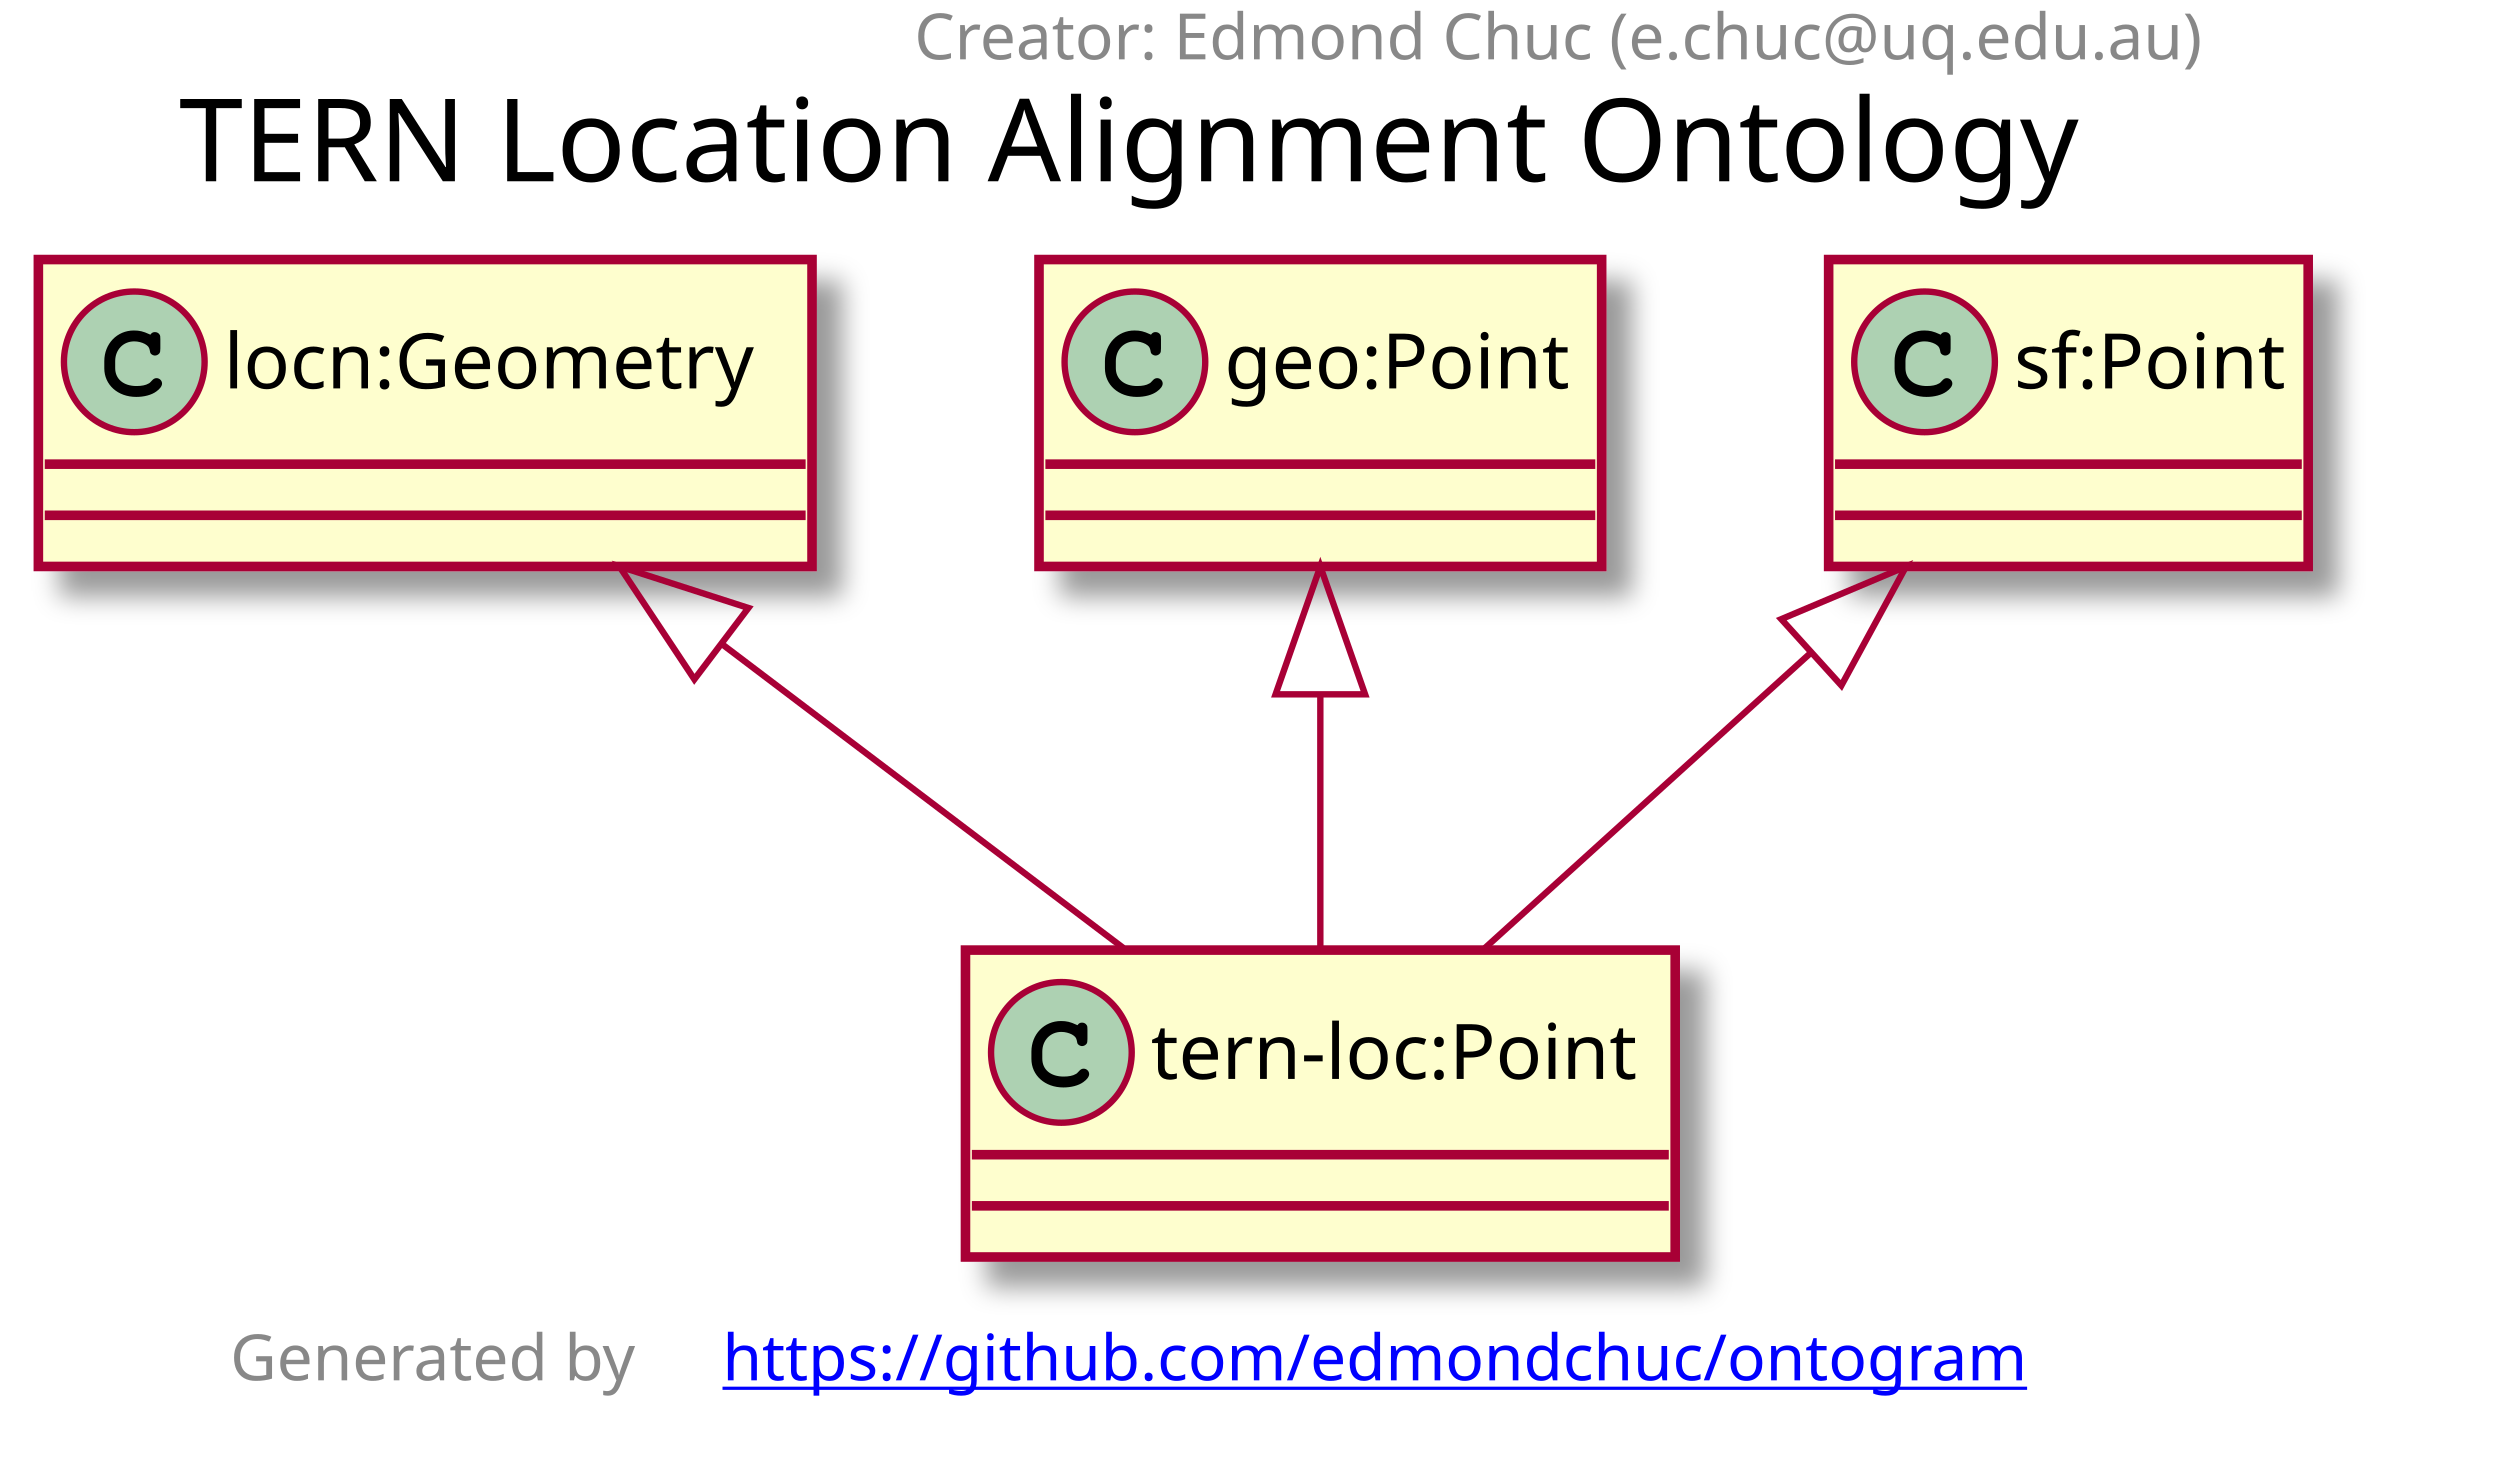
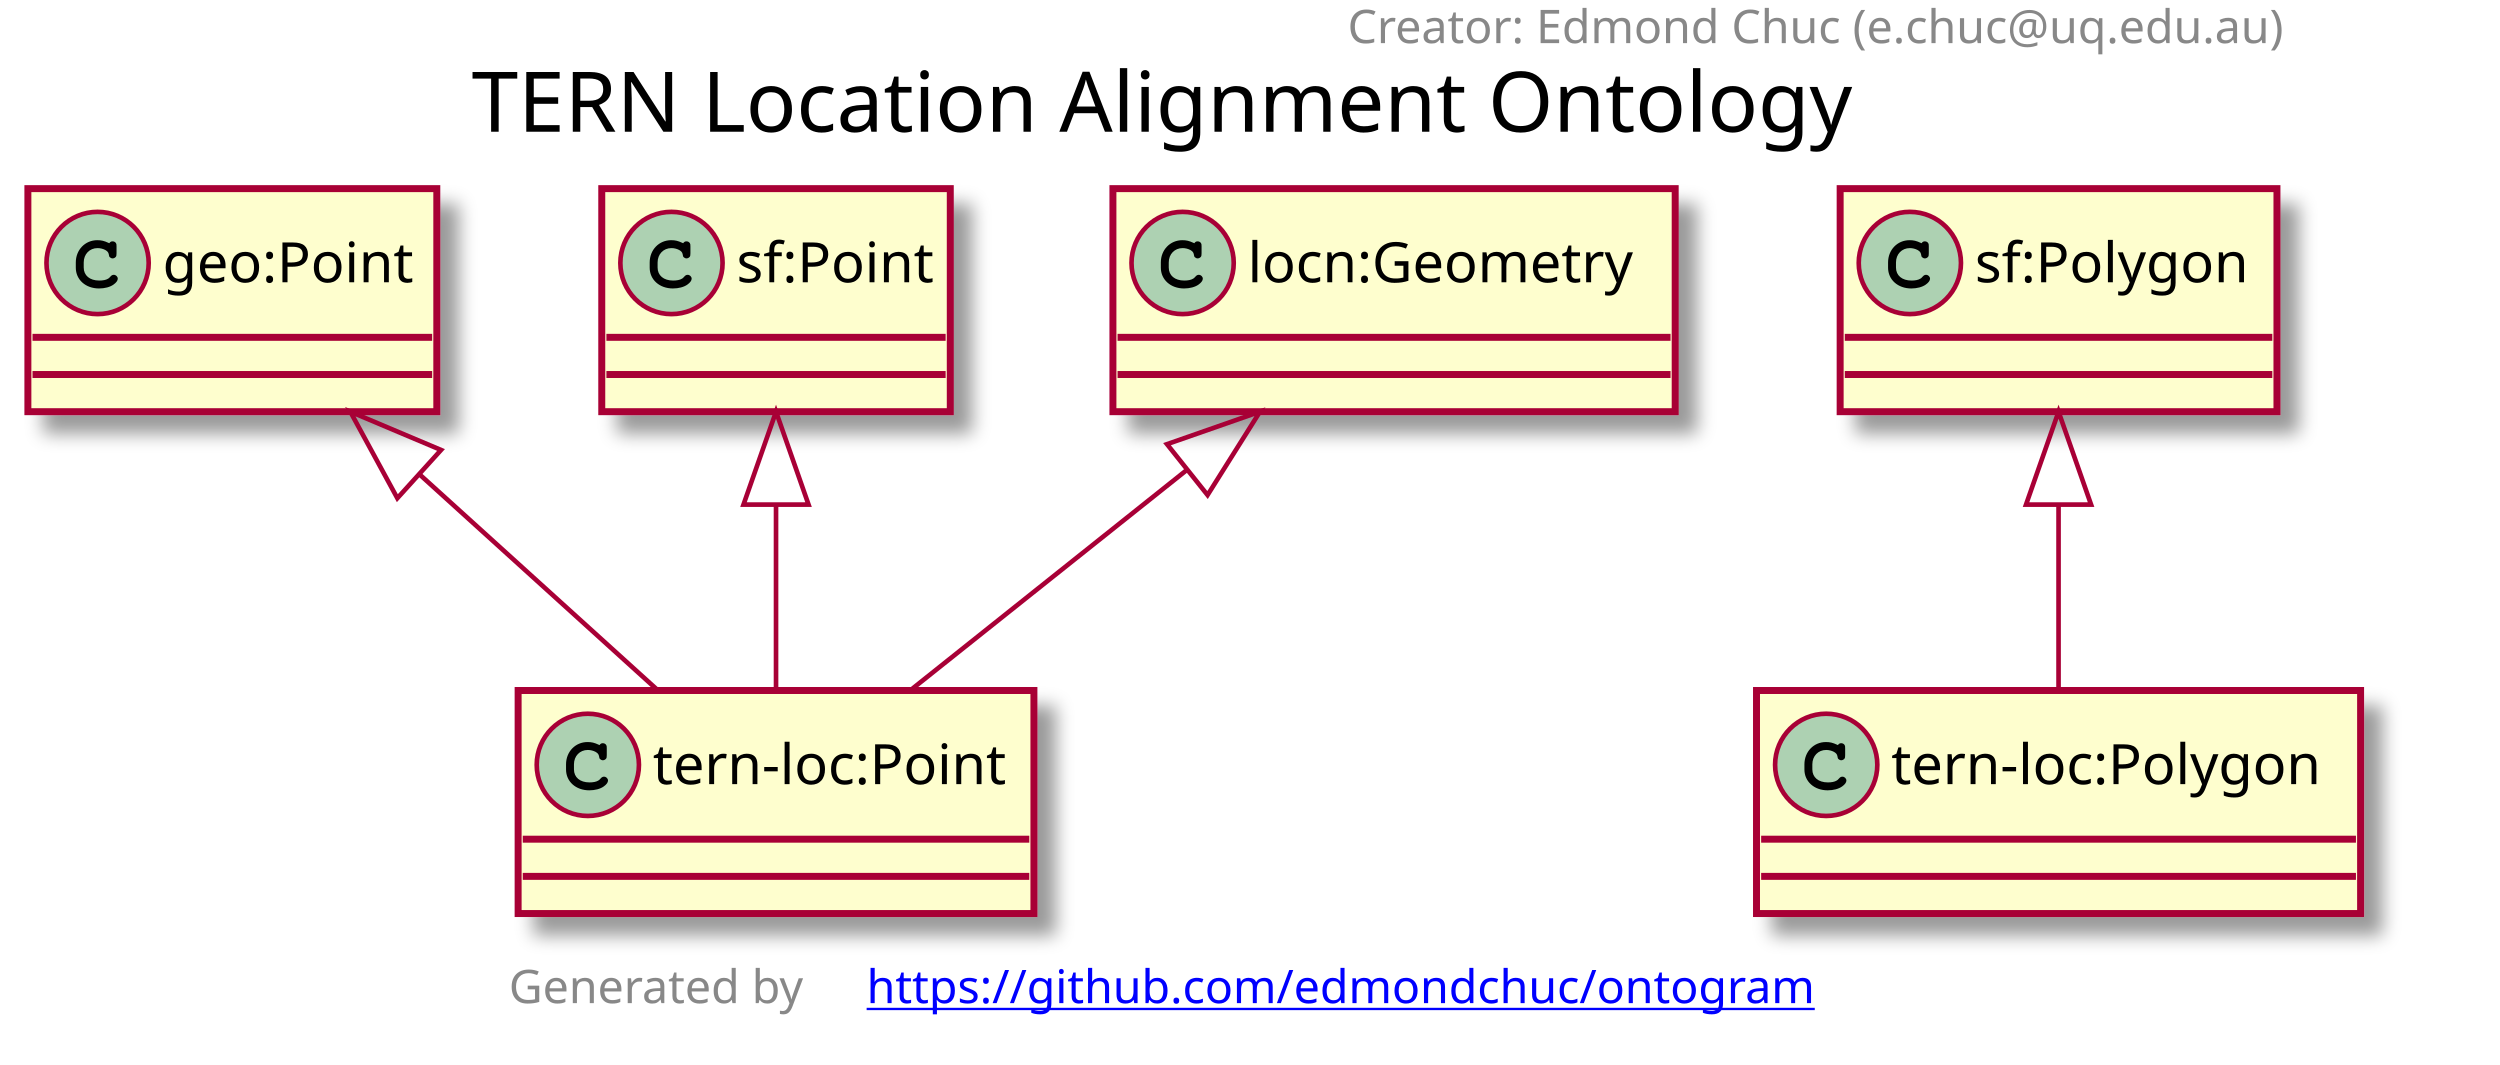
- <svg xmlns="http://www.w3.org/2000/svg" xmlns:xlink="http://www.w3.org/1999/xlink" contentScriptType="application/ecmascript" contentStyleType="text/css" height="229px" preserveAspectRatio="none" style="width:391px;height:229px;" version="1.1" viewBox="0 0 391 229" width="391px" zoomAndPan="magnify">
+ <svg xmlns="http://www.w3.org/2000/svg" xmlns:xlink="http://www.w3.org/1999/xlink" contentScriptType="application/ecmascript" contentStyleType="text/css" height="229px" preserveAspectRatio="none" style="width:538px;height:229px;" version="1.1" viewBox="0 0 538 229" width="538px" zoomAndPan="magnify">
  <defs>
-     <filter height="300%" id="f1076824alcip6" width="300%" x="-1" y="-1">
+     <filter height="300%" id="f1bwqlpxkrxrok" width="300%" x="-1" y="-1">
      <feGaussianBlur result="blurOut" stdDeviation="2.0" />
      <feColorMatrix in="blurOut" result="blurOut2" type="matrix" values="0 0 0 0 0 0 0 0 0 0 0 0 0 0 0 0 0 0 .4 0" />
      <feOffset dx="4.0" dy="4.0" in="blurOut2" result="blurOut3" />
      <feBlend in="SourceGraphic" in2="blurOut3" mode="normal" />
    </filter>
  </defs>
  <g>
-     <text fill="#888888" font-family="sans-serif" font-size="10" lengthAdjust="spacingAndGlyphs" textLength="236" x="143" y="9.282">Creator: Edmond Chuc (e.chuc@uq.edu.au)</text>
-     <text fill="#000000" font-family="sans-serif" font-size="18" lengthAdjust="spacingAndGlyphs" textLength="323" x="28" y="28.349">TERN Location Alignment Ontology</text>
-     <rect fill="#FEFECE" filter="url(#f1076824alcip6)" height="48" id="locn:Geometry" style="stroke: #A80036; stroke-width: 1.5;" width="121" x="6" y="40.594" />
+     <text fill="#888888" font-family="sans-serif" font-size="10" lengthAdjust="spacingAndGlyphs" textLength="236" x="290" y="9.282">Creator: Edmond Chuc (e.chuc@uq.edu.au)</text>
+     <text fill="#000000" font-family="sans-serif" font-size="18" lengthAdjust="spacingAndGlyphs" textLength="323" x="101.5" y="28.349">TERN Location Alignment Ontology</text>
+     <rect fill="#FEFECE" filter="url(#f1bwqlpxkrxrok)" height="48" id="geo:Point" style="stroke: #A80036; stroke-width: 1.5;" width="88" x="6" y="40.594" />
    <ellipse cx="21" cy="56.594" fill="#ADD1B2" rx="11" ry="11" style="stroke: #A80036; stroke-width: 1.0;" />
    <path d="M23.344,52.266 C22.406,51.828 21.812,51.688 20.938,51.688 C18.312,51.688 16.312,53.766 16.312,56.484 L16.312,57.609 C16.312,60.188 18.422,62.078 21.312,62.078 C22.531,62.078 23.688,61.781 24.438,61.234 C25.016,60.828 25.344,60.375 25.344,59.984 C25.344,59.531 24.953,59.141 24.484,59.141 C24.266,59.141 24.062,59.219 23.875,59.406 C23.422,59.891 23.422,59.891 23.234,59.984 C22.812,60.25 22.125,60.375 21.359,60.375 C19.312,60.375 18.016,59.281 18.016,57.578 L18.016,56.484 C18.016,54.703 19.266,53.391 21,53.391 C21.578,53.391 22.188,53.547 22.656,53.797 C23.141,54.078 23.312,54.297 23.406,54.703 C23.469,55.109 23.5,55.234 23.641,55.359 C23.781,55.5 24.016,55.609 24.234,55.609 C24.5,55.609 24.766,55.469 24.938,55.25 C25.047,55.094 25.078,54.906 25.078,54.484 L25.078,53.062 C25.078,52.625 25.062,52.5 24.969,52.344 C24.812,52.078 24.531,51.938 24.234,51.938 C23.938,51.938 23.734,52.031 23.516,52.344 L23.344,52.266 Z " />
-     <text fill="#000000" font-family="sans-serif" font-size="12" lengthAdjust="spacingAndGlyphs" textLength="89" x="35" y="60.748">locn:Geometry</text>
-     <line style="stroke: #A80036; stroke-width: 1.5;" x1="7" x2="126" y1="72.594" y2="72.594" />
-     <line style="stroke: #A80036; stroke-width: 1.5;" x1="7" x2="126" y1="80.594" y2="80.594" />
+     <text fill="#000000" font-family="sans-serif" font-size="12" lengthAdjust="spacingAndGlyphs" textLength="56" x="35" y="60.748">geo:Point</text>
+     <line style="stroke: #A80036; stroke-width: 1.5;" x1="7" x2="93" y1="72.594" y2="72.594" />
+     <line style="stroke: #A80036; stroke-width: 1.5;" x1="7" x2="93" y1="80.594" y2="80.594" />
    <a href="https://w3id.org/tern/ontologies/loc/Point" target="_top" title="https://w3id.org/tern/ontologies/loc/Point" xlink:actuate="onRequest" xlink:href="https://w3id.org/tern/ontologies/loc/Point" xlink:show="new" xlink:title="https://w3id.org/tern/ontologies/loc/Point" xlink:type="simple">
-       <rect fill="#FEFECE" filter="url(#f1076824alcip6)" height="48" id="tern-loc:Point" style="stroke: #A80036; stroke-width: 1.5;" width="111" x="151" y="148.594" />
-       <ellipse cx="166" cy="164.594" fill="#ADD1B2" rx="11" ry="11" style="stroke: #A80036; stroke-width: 1.0;" />
-       <path d="M168.344,160.266 C167.406,159.828 166.812,159.688 165.938,159.688 C163.312,159.688 161.312,161.766 161.312,164.484 L161.312,165.609 C161.312,168.188 163.422,170.078 166.312,170.078 C167.531,170.078 168.688,169.781 169.438,169.234 C170.016,168.828 170.344,168.375 170.344,167.984 C170.344,167.531 169.953,167.141 169.484,167.141 C169.266,167.141 169.062,167.219 168.875,167.406 C168.422,167.891 168.422,167.891 168.234,167.984 C167.812,168.25 167.125,168.375 166.359,168.375 C164.312,168.375 163.016,167.281 163.016,165.578 L163.016,164.484 C163.016,162.703 164.266,161.391 166,161.391 C166.578,161.391 167.188,161.547 167.656,161.797 C168.141,162.078 168.312,162.297 168.406,162.703 C168.469,163.109 168.5,163.234 168.641,163.359 C168.781,163.5 169.016,163.609 169.234,163.609 C169.5,163.609 169.766,163.469 169.938,163.25 C170.047,163.094 170.078,162.906 170.078,162.484 L170.078,161.062 C170.078,160.625 170.062,160.5 169.969,160.344 C169.812,160.078 169.531,159.938 169.234,159.938 C168.938,159.938 168.734,160.031 168.516,160.344 L168.344,160.266 Z " />
-       <text fill="#000000" font-family="sans-serif" font-size="12" lengthAdjust="spacingAndGlyphs" textLength="79" x="180" y="168.748">tern-loc:Point</text>
-       <line style="stroke: #A80036; stroke-width: 1.5;" x1="152" x2="261" y1="180.594" y2="180.594" />
-       <line style="stroke: #A80036; stroke-width: 1.5;" x1="152" x2="261" y1="188.594" y2="188.594" />
+       <rect fill="#FEFECE" filter="url(#f1bwqlpxkrxrok)" height="48" id="tern-loc:Point" style="stroke: #A80036; stroke-width: 1.5;" width="111" x="111.5" y="148.594" />
+       <ellipse cx="126.5" cy="164.594" fill="#ADD1B2" rx="11" ry="11" style="stroke: #A80036; stroke-width: 1.0;" />
+       <path d="M128.844,160.266 C127.906,159.828 127.312,159.688 126.438,159.688 C123.812,159.688 121.812,161.766 121.812,164.484 L121.812,165.609 C121.812,168.188 123.922,170.078 126.812,170.078 C128.031,170.078 129.188,169.781 129.938,169.234 C130.516,168.828 130.844,168.375 130.844,167.984 C130.844,167.531 130.453,167.141 129.984,167.141 C129.766,167.141 129.562,167.219 129.375,167.406 C128.922,167.891 128.922,167.891 128.734,167.984 C128.312,168.25 127.625,168.375 126.859,168.375 C124.812,168.375 123.516,167.281 123.516,165.578 L123.516,164.484 C123.516,162.703 124.766,161.391 126.5,161.391 C127.078,161.391 127.688,161.547 128.156,161.797 C128.641,162.078 128.812,162.297 128.906,162.703 C128.969,163.109 129,163.234 129.141,163.359 C129.281,163.5 129.516,163.609 129.734,163.609 C130,163.609 130.266,163.469 130.438,163.25 C130.547,163.094 130.578,162.906 130.578,162.484 L130.578,161.062 C130.578,160.625 130.562,160.5 130.469,160.344 C130.312,160.078 130.031,159.938 129.734,159.938 C129.438,159.938 129.234,160.031 129.016,160.344 L128.844,160.266 Z " />
+       <text fill="#000000" font-family="sans-serif" font-size="12" lengthAdjust="spacingAndGlyphs" textLength="79" x="140.5" y="168.748">tern-loc:Point</text>
+       <line style="stroke: #A80036; stroke-width: 1.5;" x1="112.5" x2="221.5" y1="180.594" y2="180.594" />
+       <line style="stroke: #A80036; stroke-width: 1.5;" x1="112.5" x2="221.5" y1="188.594" y2="188.594" />
    </a>
-     <rect fill="#FEFECE" filter="url(#f1076824alcip6)" height="48" id="geo:Point" style="stroke: #A80036; stroke-width: 1.5;" width="88" x="162.5" y="40.594" />
-     <ellipse cx="177.5" cy="56.594" fill="#ADD1B2" rx="11" ry="11" style="stroke: #A80036; stroke-width: 1.0;" />
-     <path d="M179.844,52.266 C178.906,51.828 178.312,51.688 177.438,51.688 C174.812,51.688 172.812,53.766 172.812,56.484 L172.812,57.609 C172.812,60.188 174.922,62.078 177.812,62.078 C179.031,62.078 180.188,61.781 180.938,61.234 C181.516,60.828 181.844,60.375 181.844,59.984 C181.844,59.531 181.453,59.141 180.984,59.141 C180.766,59.141 180.562,59.219 180.375,59.406 C179.922,59.891 179.922,59.891 179.734,59.984 C179.312,60.25 178.625,60.375 177.859,60.375 C175.812,60.375 174.516,59.281 174.516,57.578 L174.516,56.484 C174.516,54.703 175.766,53.391 177.5,53.391 C178.078,53.391 178.688,53.547 179.156,53.797 C179.641,54.078 179.812,54.297 179.906,54.703 C179.969,55.109 180,55.234 180.141,55.359 C180.281,55.5 180.516,55.609 180.734,55.609 C181,55.609 181.266,55.469 181.438,55.25 C181.547,55.094 181.578,54.906 181.578,54.484 L181.578,53.062 C181.578,52.625 181.562,52.5 181.469,52.344 C181.312,52.078 181.031,51.938 180.734,51.938 C180.438,51.938 180.234,52.031 180.016,52.344 L179.844,52.266 Z " />
-     <text fill="#000000" font-family="sans-serif" font-size="12" lengthAdjust="spacingAndGlyphs" textLength="56" x="191.5" y="60.748">geo:Point</text>
-     <line style="stroke: #A80036; stroke-width: 1.5;" x1="163.5" x2="249.5" y1="72.594" y2="72.594" />
-     <line style="stroke: #A80036; stroke-width: 1.5;" x1="163.5" x2="249.5" y1="80.594" y2="80.594" />
-     <rect fill="#FEFECE" filter="url(#f1076824alcip6)" height="48" id="sf:Point" style="stroke: #A80036; stroke-width: 1.5;" width="75" x="286" y="40.594" />
-     <ellipse cx="301" cy="56.594" fill="#ADD1B2" rx="11" ry="11" style="stroke: #A80036; stroke-width: 1.0;" />
-     <path d="M303.344,52.266 C302.406,51.828 301.812,51.688 300.938,51.688 C298.312,51.688 296.312,53.766 296.312,56.484 L296.312,57.609 C296.312,60.188 298.422,62.078 301.312,62.078 C302.531,62.078 303.688,61.781 304.438,61.234 C305.016,60.828 305.344,60.375 305.344,59.984 C305.344,59.531 304.953,59.141 304.484,59.141 C304.266,59.141 304.062,59.219 303.875,59.406 C303.422,59.891 303.422,59.891 303.234,59.984 C302.812,60.25 302.125,60.375 301.359,60.375 C299.312,60.375 298.016,59.281 298.016,57.578 L298.016,56.484 C298.016,54.703 299.266,53.391 301,53.391 C301.578,53.391 302.188,53.547 302.656,53.797 C303.141,54.078 303.312,54.297 303.406,54.703 C303.469,55.109 303.5,55.234 303.641,55.359 C303.781,55.5 304.016,55.609 304.234,55.609 C304.5,55.609 304.766,55.469 304.938,55.25 C305.047,55.094 305.078,54.906 305.078,54.484 L305.078,53.062 C305.078,52.625 305.062,52.5 304.969,52.344 C304.812,52.078 304.531,51.938 304.234,51.938 C303.938,51.938 303.734,52.031 303.516,52.344 L303.344,52.266 Z " />
-     <text fill="#000000" font-family="sans-serif" font-size="12" lengthAdjust="spacingAndGlyphs" textLength="43" x="315" y="60.748">sf:Point</text>
-     <line style="stroke: #A80036; stroke-width: 1.5;" x1="287" x2="360" y1="72.594" y2="72.594" />
-     <line style="stroke: #A80036; stroke-width: 1.5;" x1="287" x2="360" y1="80.594" y2="80.594" />
-     <path d="M112.949,100.762 C133.581,116.384 157.304,134.345 175.698,148.272 " fill="none" id="locn:Geometry&lt;-tern-loc:Point" style="stroke: #A80036; stroke-width: 1.0;" />
-     <polygon fill="none" points="108.598,106.248,96.878,88.594,117.049,95.086,108.598,106.248" style="stroke: #A80036; stroke-width: 1.0;" />
-     <path d="M206.5,108.617 C206.5,122.173 206.5,136.632 206.5,148.272 " fill="none" id="geo:Point&lt;-tern-loc:Point" style="stroke: #A80036; stroke-width: 1.0;" />
-     <polygon fill="none" points="199.5,108.594,206.5,88.594,213.5,108.594,199.5,108.594" style="stroke: #A80036; stroke-width: 1.0;" />
-     <path d="M283.131,102.167 C266.26,117.453 247.155,134.761 232.242,148.272 " fill="none" id="sf:Point&lt;-tern-loc:Point" style="stroke: #A80036; stroke-width: 1.0;" />
-     <polygon fill="none" points="278.591,96.835,298.113,88.594,287.991,107.21,278.591,96.835" style="stroke: #A80036; stroke-width: 1.0;" />
-     <text fill="#888888" font-family="sans-serif" font-size="10" lengthAdjust="spacingAndGlyphs" textLength="74" x="36" y="215.876">Generated by</text>
+     <rect fill="#FEFECE" filter="url(#f1bwqlpxkrxrok)" height="48" id="sf:Point" style="stroke: #A80036; stroke-width: 1.5;" width="75" x="129.5" y="40.594" />
+     <ellipse cx="144.5" cy="56.594" fill="#ADD1B2" rx="11" ry="11" style="stroke: #A80036; stroke-width: 1.0;" />
+     <path d="M146.844,52.266 C145.906,51.828 145.312,51.688 144.438,51.688 C141.812,51.688 139.812,53.766 139.812,56.484 L139.812,57.609 C139.812,60.188 141.922,62.078 144.812,62.078 C146.031,62.078 147.188,61.781 147.938,61.234 C148.516,60.828 148.844,60.375 148.844,59.984 C148.844,59.531 148.453,59.141 147.984,59.141 C147.766,59.141 147.562,59.219 147.375,59.406 C146.922,59.891 146.922,59.891 146.734,59.984 C146.312,60.25 145.625,60.375 144.859,60.375 C142.812,60.375 141.516,59.281 141.516,57.578 L141.516,56.484 C141.516,54.703 142.766,53.391 144.5,53.391 C145.078,53.391 145.688,53.547 146.156,53.797 C146.641,54.078 146.812,54.297 146.906,54.703 C146.969,55.109 147,55.234 147.141,55.359 C147.281,55.5 147.516,55.609 147.734,55.609 C148,55.609 148.266,55.469 148.438,55.25 C148.547,55.094 148.578,54.906 148.578,54.484 L148.578,53.062 C148.578,52.625 148.562,52.5 148.469,52.344 C148.312,52.078 148.031,51.938 147.734,51.938 C147.438,51.938 147.234,52.031 147.016,52.344 L146.844,52.266 Z " />
+     <text fill="#000000" font-family="sans-serif" font-size="12" lengthAdjust="spacingAndGlyphs" textLength="43" x="158.5" y="60.748">sf:Point</text>
+     <line style="stroke: #A80036; stroke-width: 1.5;" x1="130.5" x2="203.5" y1="72.594" y2="72.594" />
+     <line style="stroke: #A80036; stroke-width: 1.5;" x1="130.5" x2="203.5" y1="80.594" y2="80.594" />
+     <rect fill="#FEFECE" filter="url(#f1bwqlpxkrxrok)" height="48" id="locn:Geometry" style="stroke: #A80036; stroke-width: 1.5;" width="121" x="239.5" y="40.594" />
+     <ellipse cx="254.5" cy="56.594" fill="#ADD1B2" rx="11" ry="11" style="stroke: #A80036; stroke-width: 1.0;" />
+     <path d="M256.844,52.266 C255.906,51.828 255.312,51.688 254.438,51.688 C251.812,51.688 249.812,53.766 249.812,56.484 L249.812,57.609 C249.812,60.188 251.922,62.078 254.812,62.078 C256.031,62.078 257.188,61.781 257.938,61.234 C258.516,60.828 258.844,60.375 258.844,59.984 C258.844,59.531 258.453,59.141 257.984,59.141 C257.766,59.141 257.562,59.219 257.375,59.406 C256.922,59.891 256.922,59.891 256.734,59.984 C256.312,60.25 255.625,60.375 254.859,60.375 C252.812,60.375 251.516,59.281 251.516,57.578 L251.516,56.484 C251.516,54.703 252.766,53.391 254.5,53.391 C255.078,53.391 255.688,53.547 256.156,53.797 C256.641,54.078 256.812,54.297 256.906,54.703 C256.969,55.109 257,55.234 257.141,55.359 C257.281,55.5 257.516,55.609 257.734,55.609 C258,55.609 258.266,55.469 258.438,55.25 C258.547,55.094 258.578,54.906 258.578,54.484 L258.578,53.062 C258.578,52.625 258.562,52.5 258.469,52.344 C258.312,52.078 258.031,51.938 257.734,51.938 C257.438,51.938 257.234,52.031 257.016,52.344 L256.844,52.266 Z " />
+     <text fill="#000000" font-family="sans-serif" font-size="12" lengthAdjust="spacingAndGlyphs" textLength="89" x="268.5" y="60.748">locn:Geometry</text>
+     <line style="stroke: #A80036; stroke-width: 1.5;" x1="240.5" x2="359.5" y1="72.594" y2="72.594" />
+     <line style="stroke: #A80036; stroke-width: 1.5;" x1="240.5" x2="359.5" y1="80.594" y2="80.594" />
+     <rect fill="#FEFECE" filter="url(#f1bwqlpxkrxrok)" height="48" id="sf:Polygon" style="stroke: #A80036; stroke-width: 1.5;" width="94" x="396" y="40.594" />
+     <ellipse cx="411" cy="56.594" fill="#ADD1B2" rx="11" ry="11" style="stroke: #A80036; stroke-width: 1.0;" />
+     <path d="M413.344,52.266 C412.406,51.828 411.812,51.688 410.938,51.688 C408.312,51.688 406.312,53.766 406.312,56.484 L406.312,57.609 C406.312,60.188 408.422,62.078 411.312,62.078 C412.531,62.078 413.688,61.781 414.438,61.234 C415.016,60.828 415.344,60.375 415.344,59.984 C415.344,59.531 414.953,59.141 414.484,59.141 C414.266,59.141 414.062,59.219 413.875,59.406 C413.422,59.891 413.422,59.891 413.234,59.984 C412.812,60.25 412.125,60.375 411.359,60.375 C409.312,60.375 408.016,59.281 408.016,57.578 L408.016,56.484 C408.016,54.703 409.266,53.391 411,53.391 C411.578,53.391 412.188,53.547 412.656,53.797 C413.141,54.078 413.312,54.297 413.406,54.703 C413.469,55.109 413.5,55.234 413.641,55.359 C413.781,55.5 414.016,55.609 414.234,55.609 C414.5,55.609 414.766,55.469 414.938,55.25 C415.047,55.094 415.078,54.906 415.078,54.484 L415.078,53.062 C415.078,52.625 415.062,52.5 414.969,52.344 C414.812,52.078 414.531,51.938 414.234,51.938 C413.938,51.938 413.734,52.031 413.516,52.344 L413.344,52.266 Z " />
+     <text fill="#000000" font-family="sans-serif" font-size="12" lengthAdjust="spacingAndGlyphs" textLength="62" x="425" y="60.748">sf:Polygon</text>
+     <line style="stroke: #A80036; stroke-width: 1.5;" x1="397" x2="489" y1="72.594" y2="72.594" />
+     <line style="stroke: #A80036; stroke-width: 1.5;" x1="397" x2="489" y1="80.594" y2="80.594" />
+     <a href="https://w3id.org/tern/ontologies/loc/Polygon" target="_top" title="https://w3id.org/tern/ontologies/loc/Polygon" xlink:actuate="onRequest" xlink:href="https://w3id.org/tern/ontologies/loc/Polygon" xlink:show="new" xlink:title="https://w3id.org/tern/ontologies/loc/Polygon" xlink:type="simple">
+       <rect fill="#FEFECE" filter="url(#f1bwqlpxkrxrok)" height="48" id="tern-loc:Polygon" style="stroke: #A80036; stroke-width: 1.5;" width="130" x="378" y="148.594" />
+       <ellipse cx="393" cy="164.594" fill="#ADD1B2" rx="11" ry="11" style="stroke: #A80036; stroke-width: 1.0;" />
+       <path d="M395.344,160.266 C394.406,159.828 393.812,159.688 392.938,159.688 C390.312,159.688 388.312,161.766 388.312,164.484 L388.312,165.609 C388.312,168.188 390.422,170.078 393.312,170.078 C394.531,170.078 395.688,169.781 396.438,169.234 C397.016,168.828 397.344,168.375 397.344,167.984 C397.344,167.531 396.953,167.141 396.484,167.141 C396.266,167.141 396.062,167.219 395.875,167.406 C395.422,167.891 395.422,167.891 395.234,167.984 C394.812,168.25 394.125,168.375 393.359,168.375 C391.312,168.375 390.016,167.281 390.016,165.578 L390.016,164.484 C390.016,162.703 391.266,161.391 393,161.391 C393.578,161.391 394.188,161.547 394.656,161.797 C395.141,162.078 395.312,162.297 395.406,162.703 C395.469,163.109 395.5,163.234 395.641,163.359 C395.781,163.5 396.016,163.609 396.234,163.609 C396.5,163.609 396.766,163.469 396.938,163.25 C397.047,163.094 397.078,162.906 397.078,162.484 L397.078,161.062 C397.078,160.625 397.062,160.5 396.969,160.344 C396.812,160.078 396.531,159.938 396.234,159.938 C395.938,159.938 395.734,160.031 395.516,160.344 L395.344,160.266 Z " />
+       <text fill="#000000" font-family="sans-serif" font-size="12" lengthAdjust="spacingAndGlyphs" textLength="98" x="407" y="168.748">tern-loc:Polygon</text>
+       <line style="stroke: #A80036; stroke-width: 1.5;" x1="379" x2="507" y1="180.594" y2="180.594" />
+       <line style="stroke: #A80036; stroke-width: 1.5;" x1="379" x2="507" y1="188.594" y2="188.594" />
+     </a>
+     <path d="M90.369,102.167 C107.24,117.453 126.345,134.761 141.258,148.272 " fill="none" id="geo:Point&lt;-tern-loc:Point" style="stroke: #A80036; stroke-width: 1.0;" />
+     <polygon fill="none" points="85.509,107.21,75.387,88.594,94.909,96.835,85.509,107.21" style="stroke: #A80036; stroke-width: 1.0;" />
+     <path d="M167,108.617 C167,122.173 167,136.632 167,148.272 " fill="none" id="sf:Point&lt;-tern-loc:Point" style="stroke: #A80036; stroke-width: 1.0;" />
+     <polygon fill="none" points="160,108.594,167,88.594,174,108.594,160,108.594" style="stroke: #A80036; stroke-width: 1.0;" />
+     <path d="M255.288,101.229 C235.825,116.741 213.562,134.484 196.262,148.272 " fill="none" id="locn:Geometry&lt;-tern-loc:Point" style="stroke: #A80036; stroke-width: 1.0;" />
+     <polygon fill="none" points="251.138,95.586,271.141,88.594,259.863,106.534,251.138,95.586" style="stroke: #A80036; stroke-width: 1.0;" />
+     <path d="M443,108.617 C443,122.173 443,136.632 443,148.272 " fill="none" id="sf:Polygon&lt;-tern-loc:Polygon" style="stroke: #A80036; stroke-width: 1.0;" />
+     <polygon fill="none" points="436,108.594,443,88.594,450,108.594,436,108.594" style="stroke: #A80036; stroke-width: 1.0;" />
+     <text fill="#888888" font-family="sans-serif" font-size="10" lengthAdjust="spacingAndGlyphs" textLength="74" x="109.5" y="215.876">Generated by</text>
    <a href="https://github.com/edmondchuc/ontogram" target="_top" title="https://github.com/edmondchuc/ontogram" xlink:actuate="onRequest" xlink:href="https://github.com/edmondchuc/ontogram" xlink:show="new" xlink:title="https://github.com/edmondchuc/ontogram" xlink:type="simple">
-       <text fill="#0000FF" font-family="sans-serif" font-size="10" lengthAdjust="spacingAndGlyphs" text-decoration="underline" textLength="230" x="113" y="215.876">https://github.com/edmondchuc/ontogram</text>
+       <text fill="#0000FF" font-family="sans-serif" font-size="10" lengthAdjust="spacingAndGlyphs" text-decoration="underline" textLength="230" x="186.5" y="215.876">https://github.com/edmondchuc/ontogram</text>
    </a>
  </g>
</svg>
